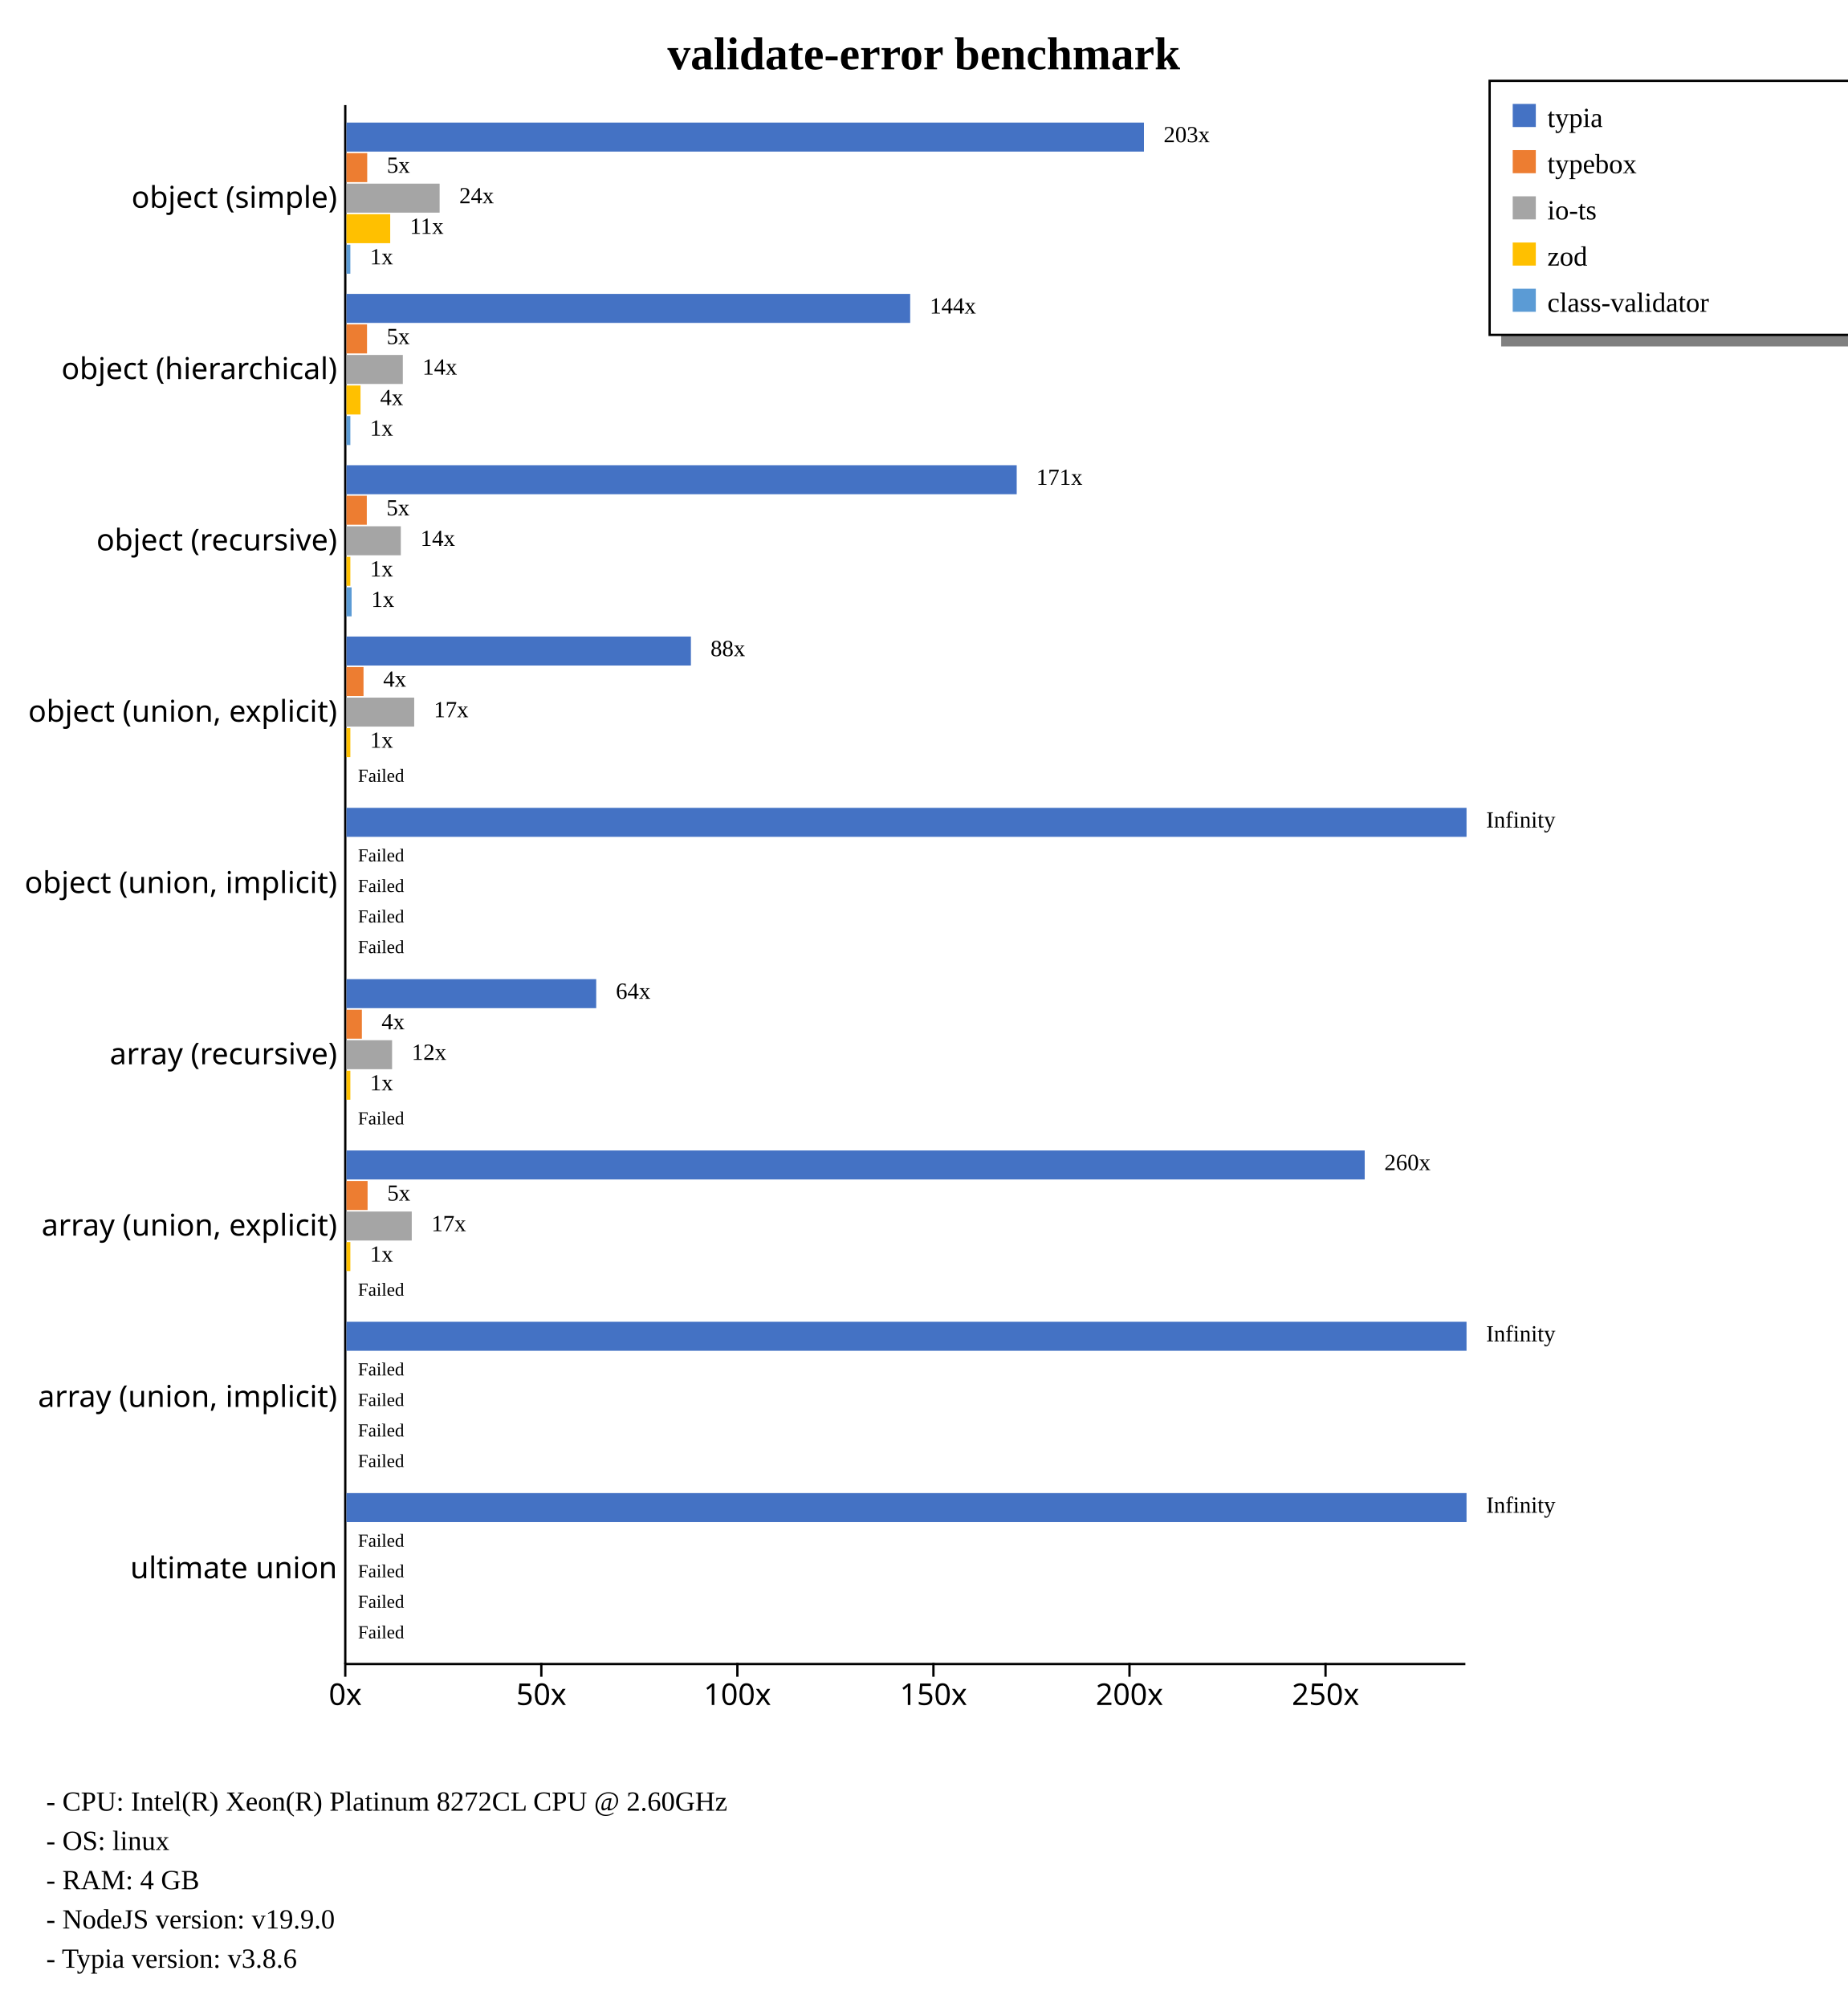
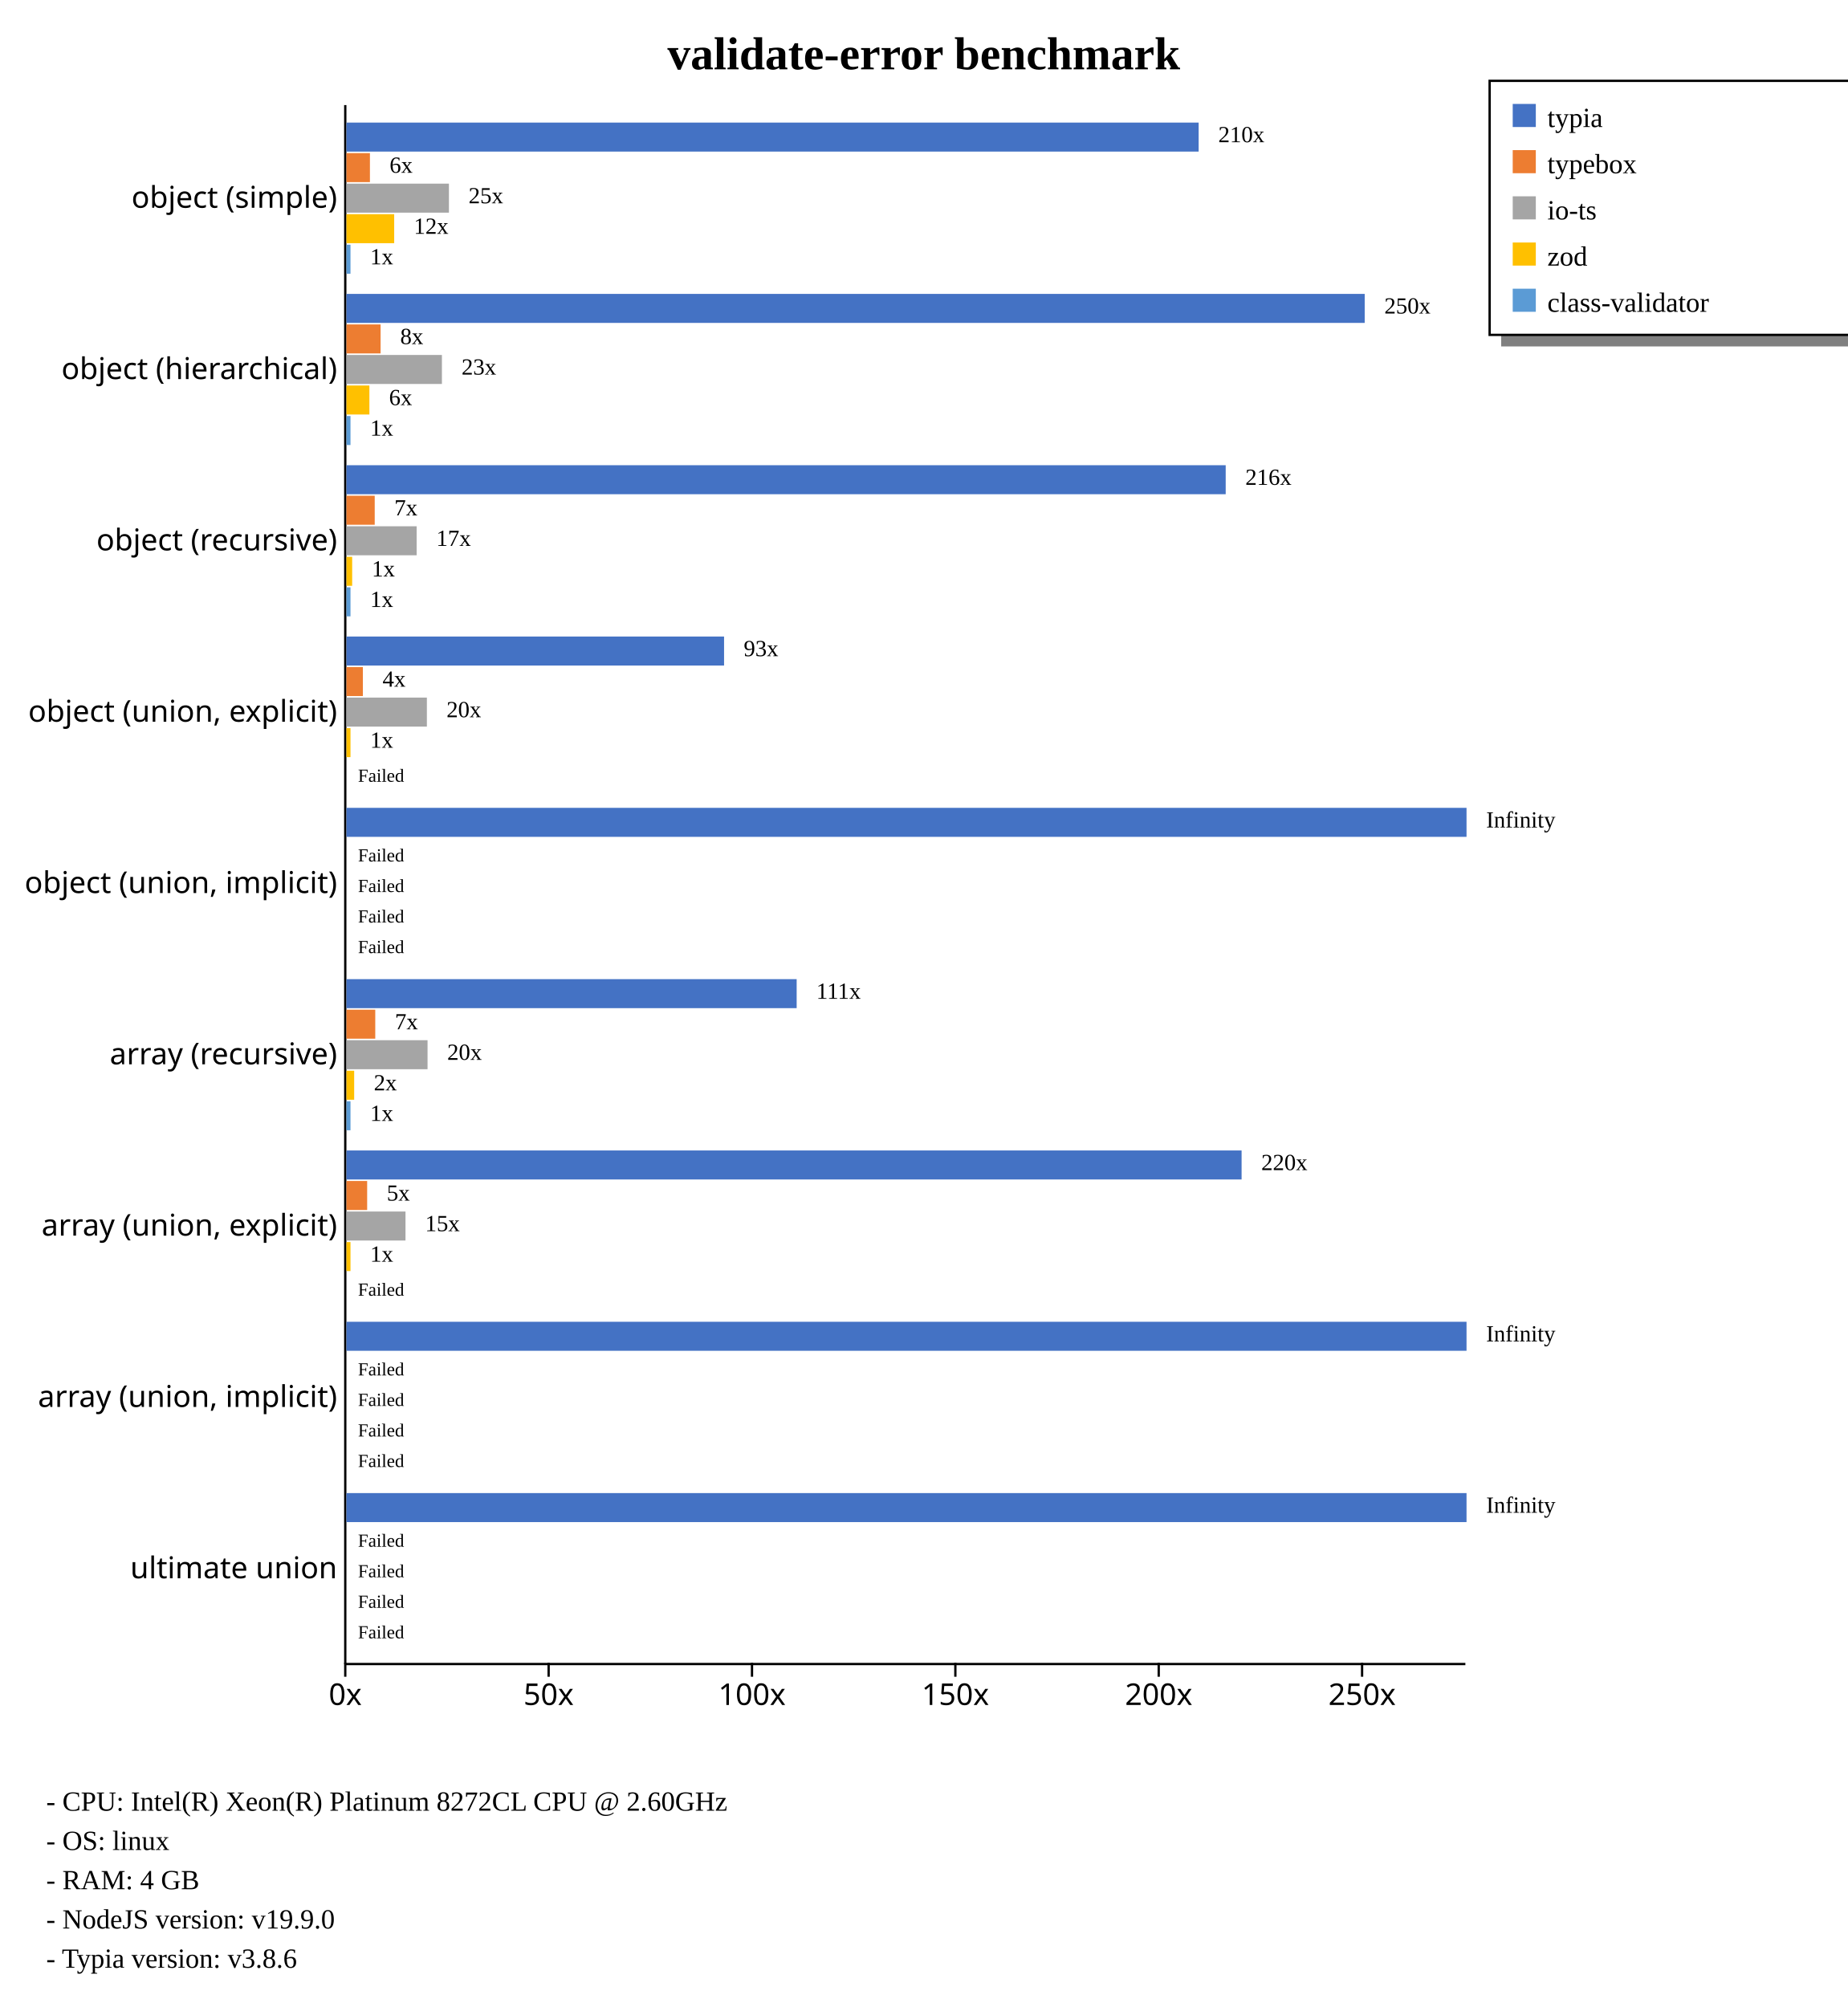
<svg xmlns="http://www.w3.org/2000/svg" width="800" height="869" style="background-color: white;">
  <g class="y axis" transform="translate(149,45)" fill="none" font-size="10" font-family="sans-serif" text-anchor="end" style="font-size: 13px;">
    <path class="domain" stroke="currentColor" d="M0.5,0.5V675.5" />
    <g class="tick" opacity="1" transform="translate(0,40.7967)" style="font-size: 13px;">
      <line stroke="currentColor" x2="0" />
      <text fill="currentColor" x="-3" dy="0.32em">object (simple)    </text>
    </g>
    <g class="tick" opacity="1" transform="translate(0,114.9725)" style="font-size: 13px;">
      <line stroke="currentColor" x2="0" />
      <text fill="currentColor" x="-3" dy="0.32em">object (hierarchical)    </text>
    </g>
    <g class="tick" opacity="1" transform="translate(0,189.1484)" style="font-size: 13px;">
      <line stroke="currentColor" x2="0" />
      <text fill="currentColor" x="-3" dy="0.32em">object (recursive)    </text>
    </g>
    <g class="tick" opacity="1" transform="translate(0,263.3242)" style="font-size: 13px;">
      <line stroke="currentColor" x2="0" />
      <text fill="currentColor" x="-3" dy="0.32em">object (union, explicit)    </text>
    </g>
    <g class="tick" opacity="1" transform="translate(0,337.5)" style="font-size: 13px;">
      <line stroke="currentColor" x2="0" />
      <text fill="currentColor" x="-3" dy="0.32em">object (union, implicit)    </text>
    </g>
    <g class="tick" opacity="1" transform="translate(0,411.6758)" style="font-size: 13px;">
      <line stroke="currentColor" x2="0" />
      <text fill="currentColor" x="-3" dy="0.32em">array (recursive)    </text>
    </g>
    <g class="tick" opacity="1" transform="translate(0,485.8516)" style="font-size: 13px;">
      <line stroke="currentColor" x2="0" />
      <text fill="currentColor" x="-3" dy="0.32em">array (union, explicit)    </text>
    </g>
    <g class="tick" opacity="1" transform="translate(0,560.0275)" style="font-size: 13px;">
      <line stroke="currentColor" x2="0" />
      <text fill="currentColor" x="-3" dy="0.32em">array (union, implicit)    </text>
    </g>
    <g class="tick" opacity="1" transform="translate(0,634.2033)" style="font-size: 13px;">
      <line stroke="currentColor" x2="0" />
      <text fill="currentColor" x="-3" dy="0.32em">ultimate union    </text>
    </g>
  </g>
  <g class="x axis" transform="translate(149,720)" fill="none" font-size="10" font-family="sans-serif" text-anchor="middle" style="font-size: 13px;">
    <path class="domain" stroke="currentColor" d="M0.5,0.5H485.5" />
    <g class="tick" opacity="1" transform="translate(0.5,0)" style="font-size: 13px;">
      <line stroke="currentColor" y2="6" />
      <text fill="currentColor" y="9" dy="0.71em">0x</text>
    </g>
-     <g class="tick" opacity="1" transform="translate(85.39015,0)" style="font-size: 13px;">
+     <g class="tick" opacity="1" transform="translate(88.55532,0)" style="font-size: 13px;">
      <line stroke="currentColor" y2="6" />
      <text fill="currentColor" y="9" dy="0.71em">50x</text>
    </g>
-     <g class="tick" opacity="1" transform="translate(170.2803,0)" style="font-size: 13px;">
+     <g class="tick" opacity="1" transform="translate(176.6106,0)" style="font-size: 13px;">
      <line stroke="currentColor" y2="6" />
      <text fill="currentColor" y="9" dy="0.71em">100x</text>
    </g>
-     <g class="tick" opacity="1" transform="translate(255.1704,0)" style="font-size: 13px;">
+     <g class="tick" opacity="1" transform="translate(264.666,0)" style="font-size: 13px;">
      <line stroke="currentColor" y2="6" />
      <text fill="currentColor" y="9" dy="0.71em">150x</text>
    </g>
-     <g class="tick" opacity="1" transform="translate(340.0606,0)" style="font-size: 13px;">
+     <g class="tick" opacity="1" transform="translate(352.7213,0)" style="font-size: 13px;">
      <line stroke="currentColor" y2="6" />
      <text fill="currentColor" y="9" dy="0.71em">200x</text>
    </g>
-     <g class="tick" opacity="1" transform="translate(424.9507,0)" style="font-size: 13px;">
+     <g class="tick" opacity="1" transform="translate(440.7766,0)" style="font-size: 13px;">
      <line stroke="currentColor" y2="6" />
      <text fill="currentColor" y="9" dy="0.71em">250x</text>
    </g>
  </g>
  <text transform="translate(400, 30)" style="text-anchor: middle; font-size: 20px; font-weight: bold;">validate-error benchmark</text>
  <rect x="650" y="145" width="230" height="5" fill="gray" />
  <rect x="645" y="35" width="230" height="110" fill="none" stroke="black" />
  <rect x="655" y="45" width="10" height="10" style="fill: #4472c4;" />
  <text x="670" y="55" style="font-size: 12px;">typia</text>
  <rect x="655" y="65" width="10" height="10" style="fill: #ed7d31;" />
  <text x="670" y="75" style="font-size: 12px;">typebox</text>
  <rect x="655" y="85" width="10" height="10" style="fill: #a5a5a5;" />
  <text x="670" y="95" style="font-size: 12px;">io-ts</text>
  <rect x="655" y="105" width="10" height="10" style="fill: #ffc000;" />
  <text x="670" y="115" style="font-size: 12px;">zod</text>
  <rect x="655" y="125" width="10" height="10" style="fill: #5b9bd5;" />
  <text x="670" y="135" style="font-size: 12px;">class-validator</text>
  <text x="20" y="784" style="font-size: 12px;">  - CPU: Intel(R) Xeon(R) Platinum 8272CL CPU @ 2.60GHz</text>
  <text x="20" y="801" style="font-size: 12px;">  - OS: linux</text>
  <text x="20" y="818" style="font-size: 12px;">  - RAM: 4 GB</text>
  <text x="20" y="835" style="font-size: 12px;">  - NodeJS version: v19.9.0</text>
  <text x="20" y="852" style="font-size: 12px;">  - Typia version: v3.8.6</text>
  <g style="font-size: 13px;">
    <g style="font-size: 13px;">
-       <rect x="150" y="53.079" width="345.328" height="12.558" fill="#4472c4" />
-       <rect x="150" y="66.298" width="8.999" height="12.558" fill="#ed7d31" />
-       <rect x="150" y="79.517" width="40.356" height="12.558" fill="#a5a5a5" />
-       <rect x="150" y="92.737" width="18.957" height="12.558" fill="#ffc000" />
-       <rect x="150" y="105.956" width="1.698" height="12.558" fill="#5b9bd5" />
-       <text class="label" x="503.828" y="61.579" font-size="10px">203x</text>
-       <text class="label" x="167.499" y="74.798" font-size="10px">5x</text>
-       <text class="label" x="198.856" y="88.017" font-size="10px">24x</text>
-       <text class="label" x="177.457" y="101.237" font-size="10px">11x</text>
-       <text class="label" x="160.198" y="114.456" font-size="10px">1x</text>
-       <text class="label" x="500.328" y="63.079" font-size="8px" />
-       <text class="label" x="163.999" y="76.298" font-size="8px" />
-       <text class="label" x="195.356" y="89.517" font-size="8px" />
-       <text class="label" x="173.957" y="102.737" font-size="8px" />
-       <text class="label" x="156.698" y="115.956" font-size="8px" />
-     </g>
-     <g style="font-size: 13px;">
-       <rect x="150" y="127.254" width="244.103" height="12.558" fill="#4472c4" />
-       <rect x="150" y="140.474" width="8.917" height="12.558" fill="#ed7d31" />
-       <rect x="150" y="153.693" width="24.42" height="12.558" fill="#a5a5a5" />
-       <rect x="150" y="166.913" width="6.098" height="12.558" fill="#ffc000" />
-       <rect x="150" y="180.132" width="1.698" height="12.558" fill="#5b9bd5" />
-       <text class="label" x="402.603" y="135.754" font-size="10px">144x</text>
-       <text class="label" x="167.417" y="148.974" font-size="10px">5x</text>
-       <text class="label" x="182.92" y="162.193" font-size="10px">14x</text>
-       <text class="label" x="164.598" y="175.413" font-size="10px">4x</text>
-       <text class="label" x="160.198" y="188.632" font-size="10px">1x</text>
-       <text class="label" x="399.103" y="137.254" font-size="8px" />
-       <text class="label" x="163.917" y="150.474" font-size="8px" />
-       <text class="label" x="179.42" y="163.693" font-size="8px" />
-       <text class="label" x="161.098" y="176.913" font-size="8px" />
-       <text class="label" x="156.698" y="190.132" font-size="8px" />
-     </g>
-     <g style="font-size: 13px;">
-       <rect x="150" y="201.43" width="290.232" height="12.558" fill="#4472c4" />
-       <rect x="150" y="214.65" width="8.822" height="12.558" fill="#ed7d31" />
-       <rect x="150" y="227.869" width="23.553" height="12.558" fill="#a5a5a5" />
-       <rect x="150" y="241.089" width="1.698" height="12.558" fill="#ffc000" />
-       <rect x="150" y="254.308" width="2.251" height="12.558" fill="#5b9bd5" />
-       <text class="label" x="448.732" y="209.93" font-size="10px">171x</text>
-       <text class="label" x="167.322" y="223.15" font-size="10px">5x</text>
-       <text class="label" x="182.053" y="236.369" font-size="10px">14x</text>
-       <text class="label" x="160.198" y="249.589" font-size="10px">1x</text>
-       <text class="label" x="160.751" y="262.808" font-size="10px">1x</text>
-       <text class="label" x="445.232" y="211.43" font-size="8px" />
-       <text class="label" x="163.822" y="224.65" font-size="8px" />
-       <text class="label" x="178.553" y="237.869" font-size="8px" />
-       <text class="label" x="156.698" y="251.089" font-size="8px" />
-       <text class="label" x="157.251" y="264.308" font-size="8px" />
-     </g>
-     <g style="font-size: 13px;">
-       <rect x="150" y="275.606" width="149.158" height="12.558" fill="#4472c4" />
-       <rect x="150" y="288.825" width="7.401" height="12.558" fill="#ed7d31" />
-       <rect x="150" y="302.045" width="29.347" height="12.558" fill="#a5a5a5" />
-       <rect x="150" y="315.264" width="1.698" height="12.558" fill="#ffc000" />
+       <rect x="150" y="53.079" width="369.007" height="12.558" fill="#4472c4" />
+       <rect x="150" y="66.298" width="10.176" height="12.558" fill="#ed7d31" />
+       <rect x="150" y="79.517" width="44.382" height="12.558" fill="#a5a5a5" />
+       <rect x="150" y="92.737" width="20.681" height="12.558" fill="#ffc000" />
+       <rect x="150" y="105.956" width="1.761" height="12.558" fill="#5b9bd5" />
+       <text class="label" x="527.507" y="61.579" font-size="10px">210x</text>
+       <text class="label" x="168.676" y="74.798" font-size="10px">6x</text>
+       <text class="label" x="202.882" y="88.017" font-size="10px">25x</text>
+       <text class="label" x="179.181" y="101.237" font-size="10px">12x</text>
+       <text class="label" x="160.261" y="114.456" font-size="10px">1x</text>
+       <text class="label" x="524.007" y="63.079" font-size="8px" />
+       <text class="label" x="165.176" y="76.298" font-size="8px" />
+       <text class="label" x="199.382" y="89.517" font-size="8px" />
+       <text class="label" x="175.681" y="102.737" font-size="8px" />
+       <text class="label" x="156.761" y="115.956" font-size="8px" />
+     </g>
+     <g style="font-size: 13px;">
+       <rect x="150" y="127.254" width="440.909" height="12.558" fill="#4472c4" />
+       <rect x="150" y="140.474" width="14.795" height="12.558" fill="#ed7d31" />
+       <rect x="150" y="153.693" width="41.348" height="12.558" fill="#a5a5a5" />
+       <rect x="150" y="166.913" width="9.948" height="12.558" fill="#ffc000" />
+       <rect x="150" y="180.132" width="1.761" height="12.558" fill="#5b9bd5" />
+       <text class="label" x="599.409" y="135.754" font-size="10px">250x</text>
+       <text class="label" x="173.295" y="148.974" font-size="10px">8x</text>
+       <text class="label" x="199.848" y="162.193" font-size="10px">23x</text>
+       <text class="label" x="168.448" y="175.413" font-size="10px">6x</text>
+       <text class="label" x="160.261" y="188.632" font-size="10px">1x</text>
+       <text class="label" x="595.909" y="137.254" font-size="8px" />
+       <text class="label" x="169.795" y="150.474" font-size="8px" />
+       <text class="label" x="196.348" y="163.693" font-size="8px" />
+       <text class="label" x="164.948" y="176.913" font-size="8px" />
+       <text class="label" x="156.761" y="190.132" font-size="8px" />
+     </g>
+     <g style="font-size: 13px;">
+       <rect x="150" y="201.43" width="380.721" height="12.558" fill="#4472c4" />
+       <rect x="150" y="214.65" width="12.251" height="12.558" fill="#ed7d31" />
+       <rect x="150" y="227.869" width="30.406" height="12.558" fill="#a5a5a5" />
+       <rect x="150" y="241.089" width="2.488" height="12.558" fill="#ffc000" />
+       <rect x="150" y="254.308" width="1.761" height="12.558" fill="#5b9bd5" />
+       <text class="label" x="539.221" y="209.93" font-size="10px">216x</text>
+       <text class="label" x="170.751" y="223.15" font-size="10px">7x</text>
+       <text class="label" x="188.906" y="236.369" font-size="10px">17x</text>
+       <text class="label" x="160.988" y="249.589" font-size="10px">1x</text>
+       <text class="label" x="160.261" y="262.808" font-size="10px">1x</text>
+       <text class="label" x="535.721" y="211.43" font-size="8px" />
+       <text class="label" x="167.251" y="224.65" font-size="8px" />
+       <text class="label" x="185.406" y="237.869" font-size="8px" />
+       <text class="label" x="157.488" y="251.089" font-size="8px" />
+       <text class="label" x="156.761" y="264.308" font-size="8px" />
+     </g>
+     <g style="font-size: 13px;">
+       <rect x="150" y="275.606" width="163.517" height="12.558" fill="#4472c4" />
+       <rect x="150" y="288.825" width="7.127" height="12.558" fill="#ed7d31" />
+       <rect x="150" y="302.045" width="34.839" height="12.558" fill="#a5a5a5" />
+       <rect x="150" y="315.264" width="1.761" height="12.558" fill="#ffc000" />
      <rect x="150" y="328.484" width="0" height="12.558" fill="#5b9bd5" />
-       <text class="label" x="307.658" y="284.106" font-size="10px">88x</text>
-       <text class="label" x="165.901" y="297.325" font-size="10px">4x</text>
-       <text class="label" x="187.847" y="310.545" font-size="10px">17x</text>
-       <text class="label" x="160.198" y="323.764" font-size="10px">1x</text>
+       <text class="label" x="322.017" y="284.106" font-size="10px">93x</text>
+       <text class="label" x="165.627" y="297.325" font-size="10px">4x</text>
+       <text class="label" x="193.339" y="310.545" font-size="10px">20x</text>
+       <text class="label" x="160.261" y="323.764" font-size="10px">1x</text>
      <text class="label" x="158.5" y="336.984" font-size="10px" />
-       <text class="label" x="304.158" y="285.606" font-size="8px" />
-       <text class="label" x="162.401" y="298.825" font-size="8px" />
-       <text class="label" x="184.347" y="312.045" font-size="8px" />
-       <text class="label" x="156.698" y="325.264" font-size="8px" />
+       <text class="label" x="318.517" y="285.606" font-size="8px" />
+       <text class="label" x="162.127" y="298.825" font-size="8px" />
+       <text class="label" x="189.839" y="312.045" font-size="8px" />
+       <text class="label" x="156.761" y="325.264" font-size="8px" />
      <text class="label" x="155" y="338.484" font-size="8px">Failed</text>
    </g>
    <g style="font-size: 13px;">
      <rect x="150" y="349.782" width="485" height="12.558" fill="#4472c4" />
      <rect x="150" y="363.001" width="0" height="12.558" fill="#ed7d31" />
      <rect x="150" y="376.221" width="0" height="12.558" fill="#a5a5a5" />
      <rect x="150" y="389.44" width="0" height="12.558" fill="#ffc000" />
      <rect x="150" y="402.66" width="0" height="12.558" fill="#5b9bd5" />
      <text class="label" x="643.5" y="358.282" font-size="10px">Infinity</text>
      <text class="label" x="158.5" y="371.501" font-size="10px" />
      <text class="label" x="158.5" y="384.721" font-size="10px" />
      <text class="label" x="158.5" y="397.94" font-size="10px" />
      <text class="label" x="158.5" y="411.16" font-size="10px" />
      <text class="label" x="640" y="359.782" font-size="8px" />
      <text class="label" x="155" y="373.001" font-size="8px">Failed</text>
      <text class="label" x="155" y="386.221" font-size="8px">Failed</text>
      <text class="label" x="155" y="399.44" font-size="8px">Failed</text>
      <text class="label" x="155" y="412.66" font-size="8px">Failed</text>
    </g>
    <g style="font-size: 13px;">
-       <rect x="150" y="423.958" width="108.158" height="12.558" fill="#4472c4" />
-       <rect x="150" y="437.177" width="6.69" height="12.558" fill="#ed7d31" />
-       <rect x="150" y="450.397" width="19.77" height="12.558" fill="#a5a5a5" />
-       <rect x="150" y="463.616" width="1.698" height="12.558" fill="#ffc000" />
-       <rect x="150" y="476.835" width="0" height="12.558" fill="#5b9bd5" />
-       <text class="label" x="266.658" y="432.458" font-size="10px">64x</text>
-       <text class="label" x="165.19" y="445.677" font-size="10px">4x</text>
-       <text class="label" x="178.27" y="458.897" font-size="10px">12x</text>
-       <text class="label" x="160.198" y="472.116" font-size="10px">1x</text>
-       <text class="label" x="158.5" y="485.335" font-size="10px" />
-       <text class="label" x="263.158" y="433.958" font-size="8px" />
-       <text class="label" x="161.69" y="447.177" font-size="8px" />
-       <text class="label" x="174.77" y="460.397" font-size="8px" />
-       <text class="label" x="156.698" y="473.616" font-size="8px" />
-       <text class="label" x="155" y="486.835" font-size="8px">Failed</text>
-     </g>
-     <g style="font-size: 13px;">
-       <rect x="150" y="498.134" width="440.909" height="12.558" fill="#4472c4" />
-       <rect x="150" y="511.353" width="9.165" height="12.558" fill="#ed7d31" />
-       <rect x="150" y="524.572" width="28.292" height="12.558" fill="#a5a5a5" />
-       <rect x="150" y="537.792" width="1.698" height="12.558" fill="#ffc000" />
+       <rect x="150" y="423.958" width="194.952" height="12.558" fill="#4472c4" />
+       <rect x="150" y="437.177" width="12.487" height="12.558" fill="#ed7d31" />
+       <rect x="150" y="450.397" width="35.127" height="12.558" fill="#a5a5a5" />
+       <rect x="150" y="463.616" width="3.355" height="12.558" fill="#ffc000" />
+       <rect x="150" y="476.835" width="1.761" height="12.558" fill="#5b9bd5" />
+       <text class="label" x="353.452" y="432.458" font-size="10px">111x</text>
+       <text class="label" x="170.987" y="445.677" font-size="10px">7x</text>
+       <text class="label" x="193.627" y="458.897" font-size="10px">20x</text>
+       <text class="label" x="161.855" y="472.116" font-size="10px">2x</text>
+       <text class="label" x="160.261" y="485.335" font-size="10px">1x</text>
+       <text class="label" x="349.952" y="433.958" font-size="8px" />
+       <text class="label" x="167.487" y="447.177" font-size="8px" />
+       <text class="label" x="190.127" y="460.397" font-size="8px" />
+       <text class="label" x="158.355" y="473.616" font-size="8px" />
+       <text class="label" x="156.761" y="486.835" font-size="8px" />
+     </g>
+     <g style="font-size: 13px;">
+       <rect x="150" y="498.134" width="387.604" height="12.558" fill="#4472c4" />
+       <rect x="150" y="511.353" width="8.977" height="12.558" fill="#ed7d31" />
+       <rect x="150" y="524.572" width="25.575" height="12.558" fill="#a5a5a5" />
+       <rect x="150" y="537.792" width="1.761" height="12.558" fill="#ffc000" />
      <rect x="150" y="551.011" width="0" height="12.558" fill="#5b9bd5" />
-       <text class="label" x="599.409" y="506.634" font-size="10px">260x</text>
-       <text class="label" x="167.665" y="519.853" font-size="10px">5x</text>
-       <text class="label" x="186.792" y="533.072" font-size="10px">17x</text>
-       <text class="label" x="160.198" y="546.292" font-size="10px">1x</text>
+       <text class="label" x="546.104" y="506.634" font-size="10px">220x</text>
+       <text class="label" x="167.477" y="519.853" font-size="10px">5x</text>
+       <text class="label" x="184.075" y="533.072" font-size="10px">15x</text>
+       <text class="label" x="160.261" y="546.292" font-size="10px">1x</text>
      <text class="label" x="158.5" y="559.511" font-size="10px" />
-       <text class="label" x="595.909" y="508.134" font-size="8px" />
-       <text class="label" x="164.165" y="521.353" font-size="8px" />
-       <text class="label" x="183.292" y="534.572" font-size="8px" />
-       <text class="label" x="156.698" y="547.792" font-size="8px" />
+       <text class="label" x="542.604" y="508.134" font-size="8px" />
+       <text class="label" x="163.977" y="521.353" font-size="8px" />
+       <text class="label" x="180.575" y="534.572" font-size="8px" />
+       <text class="label" x="156.761" y="547.792" font-size="8px" />
      <text class="label" x="155" y="561.011" font-size="8px">Failed</text>
    </g>
    <g style="font-size: 13px;">
      <rect x="150" y="572.309" width="485" height="12.558" fill="#4472c4" />
      <rect x="150" y="585.529" width="0" height="12.558" fill="#ed7d31" />
      <rect x="150" y="598.748" width="0" height="12.558" fill="#a5a5a5" />
      <rect x="150" y="611.968" width="0" height="12.558" fill="#ffc000" />
      <rect x="150" y="625.187" width="0" height="12.558" fill="#5b9bd5" />
      <text class="label" x="643.5" y="580.809" font-size="10px">Infinity</text>
      <text class="label" x="158.5" y="594.029" font-size="10px" />
      <text class="label" x="158.5" y="607.248" font-size="10px" />
      <text class="label" x="158.5" y="620.468" font-size="10px" />
      <text class="label" x="158.5" y="633.687" font-size="10px" />
      <text class="label" x="640" y="582.309" font-size="8px" />
      <text class="label" x="155" y="595.529" font-size="8px">Failed</text>
      <text class="label" x="155" y="608.748" font-size="8px">Failed</text>
      <text class="label" x="155" y="621.968" font-size="8px">Failed</text>
      <text class="label" x="155" y="635.187" font-size="8px">Failed</text>
    </g>
    <g style="font-size: 13px;">
      <rect x="150" y="646.485" width="485" height="12.558" fill="#4472c4" />
      <rect x="150" y="659.705" width="0" height="12.558" fill="#ed7d31" />
      <rect x="150" y="672.924" width="0" height="12.558" fill="#a5a5a5" />
      <rect x="150" y="686.144" width="0" height="12.558" fill="#ffc000" />
      <rect x="150" y="699.363" width="0" height="12.558" fill="#5b9bd5" />
      <text class="label" x="643.5" y="654.985" font-size="10px">Infinity</text>
      <text class="label" x="158.5" y="668.205" font-size="10px" />
      <text class="label" x="158.5" y="681.424" font-size="10px" />
      <text class="label" x="158.5" y="694.644" font-size="10px" />
      <text class="label" x="158.5" y="707.863" font-size="10px" />
      <text class="label" x="640" y="656.485" font-size="8px" />
      <text class="label" x="155" y="669.705" font-size="8px">Failed</text>
      <text class="label" x="155" y="682.924" font-size="8px">Failed</text>
      <text class="label" x="155" y="696.144" font-size="8px">Failed</text>
      <text class="label" x="155" y="709.363" font-size="8px">Failed</text>
    </g>
  </g>
</svg>
